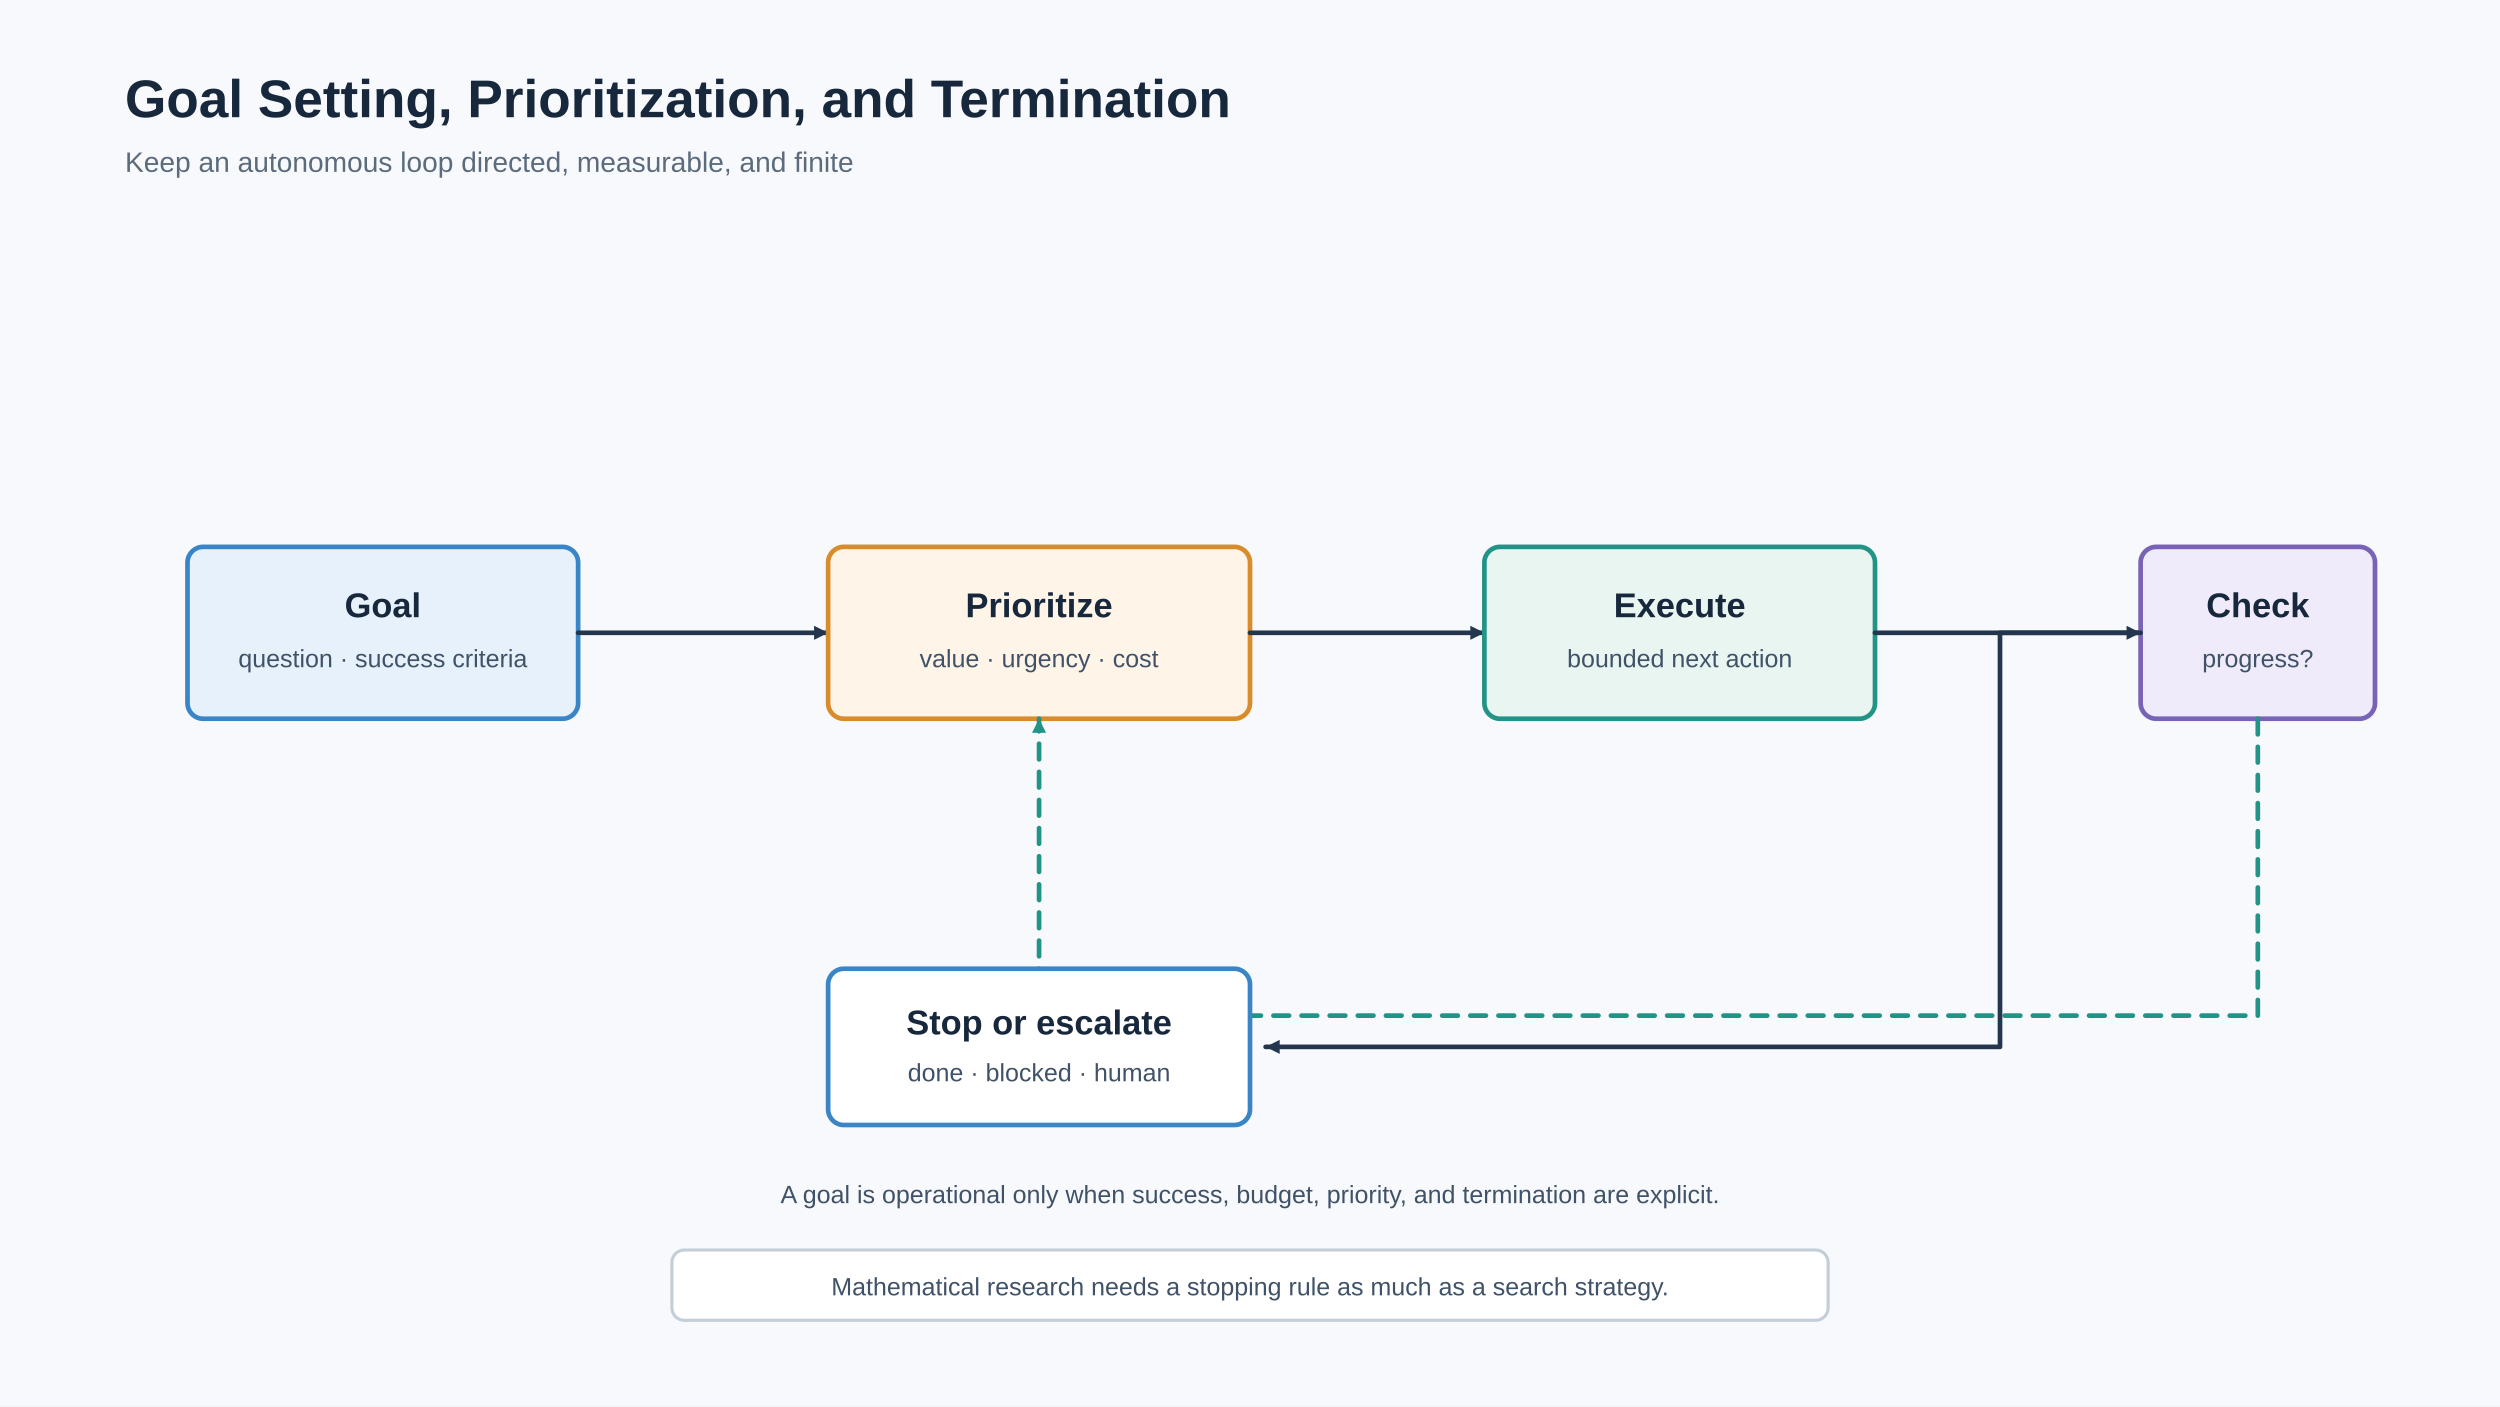
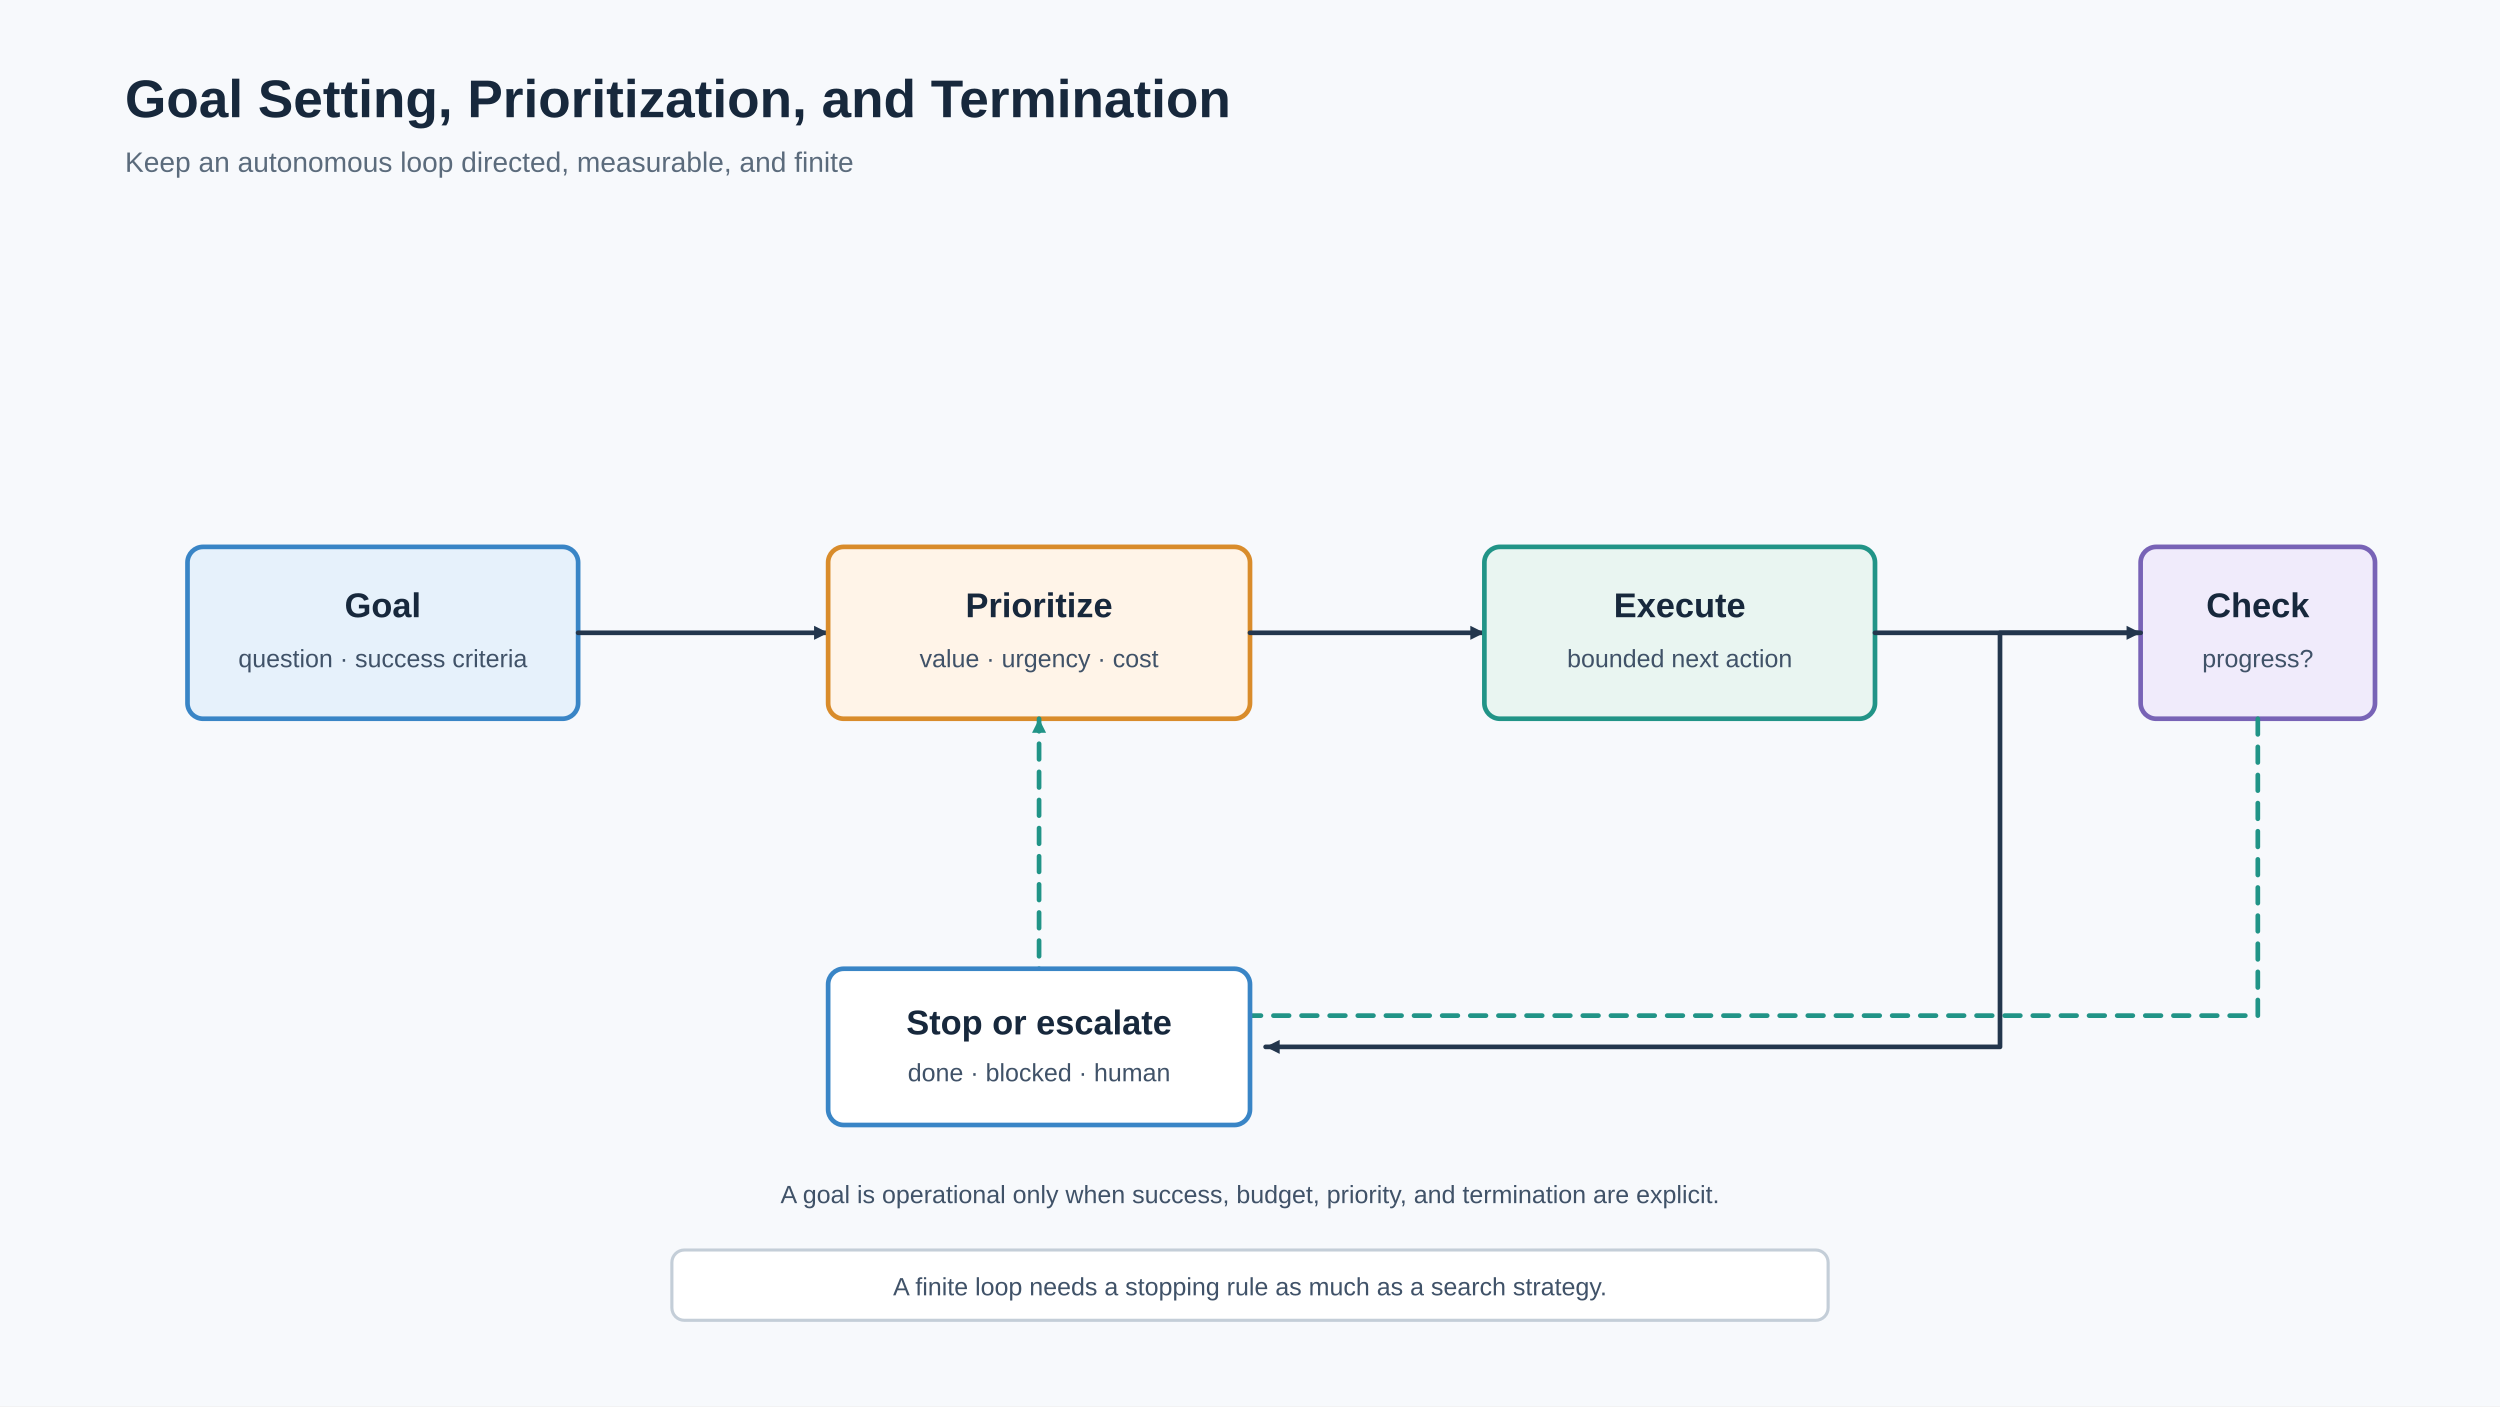
<svg xmlns="http://www.w3.org/2000/svg" width="1600" height="900" viewBox="0 0 1600 900">
  <defs>
    <style>.al{fill:#23364d;stroke:none}.ad{fill:#219487;stroke:none}.ar{fill:#c65b5b;stroke:none}.t{font:700 34px Arial;fill:#17283c}.u{font:400 18px Arial;fill:#5b6b7c}.h{font:700 22px Arial;fill:#17283c}.s{font:400 16px Arial;fill:#405268}.b{stroke-width:3}.l{stroke:#23364d;stroke-width:3;fill:none;stroke-linecap:round;stroke-linejoin:round}.d{stroke:#219487;stroke-width:3;stroke-dasharray:10 8;fill:none;stroke-linecap:round;stroke-linejoin:round}</style>
  </defs>
  <rect width="1600" height="900" fill="#f7f9fc" />
  <text x="80" y="75" class="t">Goal Setting, Prioritization, and Termination</text>
  <text x="80" y="110" class="u">Keep an autonomous loop directed, measurable, and finite</text>
  <rect x="120" y="350" width="250" height="110" rx="10" fill="#e6f1fb" stroke="#3985c6" class="b" />
  <text x="245" y="395" text-anchor="middle" class="h">Goal</text>
  <text x="245" y="427" text-anchor="middle" class="s">question · success criteria</text>
  <path d="M370 405H530" class="l" />
  <polygon points="530,405 521,400.5 521,409.5" class="al" />
  <rect x="530" y="350" width="270" height="110" rx="10" fill="#fff4e8" stroke="#d98c2b" class="b" />
  <text x="665" y="395" text-anchor="middle" class="h">Prioritize</text>
  <text x="665" y="427" text-anchor="middle" class="s">value · urgency · cost</text>
  <path d="M800 405H950" class="l" />
  <polygon points="950,405 941,400.5 941,409.5" class="al" />
  <rect x="950" y="350" width="250" height="110" rx="10" fill="#e9f5f1" stroke="#219487" class="b" />
  <text x="1075" y="395" text-anchor="middle" class="h">Execute</text>
  <text x="1075" y="427" text-anchor="middle" class="s">bounded next action</text>
  <path d="M1200 405H1370" class="l" />
  <polygon points="1370,405 1361,400.5 1361,409.5" class="al" />
  <rect x="1370" y="350" width="150" height="110" rx="10" fill="#f0ebfb" stroke="#7863b6" class="b" />
  <text x="1445" y="395" text-anchor="middle" class="h">Check</text>
  <text x="1445" y="427" text-anchor="middle" class="s">progress?</text>
  <path d="M1445 460V650H665V460" class="d" />
  <polygon points="665,460 660.5,469 669.5,469" class="ad" />
  <rect x="530" y="620" width="270" height="100" rx="10" fill="#fff" stroke="#3985c6" class="b" />
  <text x="665" y="662" text-anchor="middle" class="h">Stop or escalate</text>
  <text x="665" y="692" text-anchor="middle" class="s">done · blocked · human</text>
  <path d="M1370 405H1280V670H810" class="l" />
  <polygon points="810,670 819,665.5 819,674.5" class="al" />
  <text x="800" y="770" text-anchor="middle" class="s">A goal is operational only when success, budget, priority, and termination are explicit.</text>
  <rect x="430" y="800" width="740" height="45" rx="8" fill="#fff" stroke="#c4ced8" stroke-width="2" />
-   <text x="800" y="829" text-anchor="middle" class="s">Mathematical research needs a stopping rule as much as a search strategy.</text>
+   <text x="800" y="829" text-anchor="middle" class="s">A finite loop needs a stopping rule as much as a search strategy.</text>
</svg>
